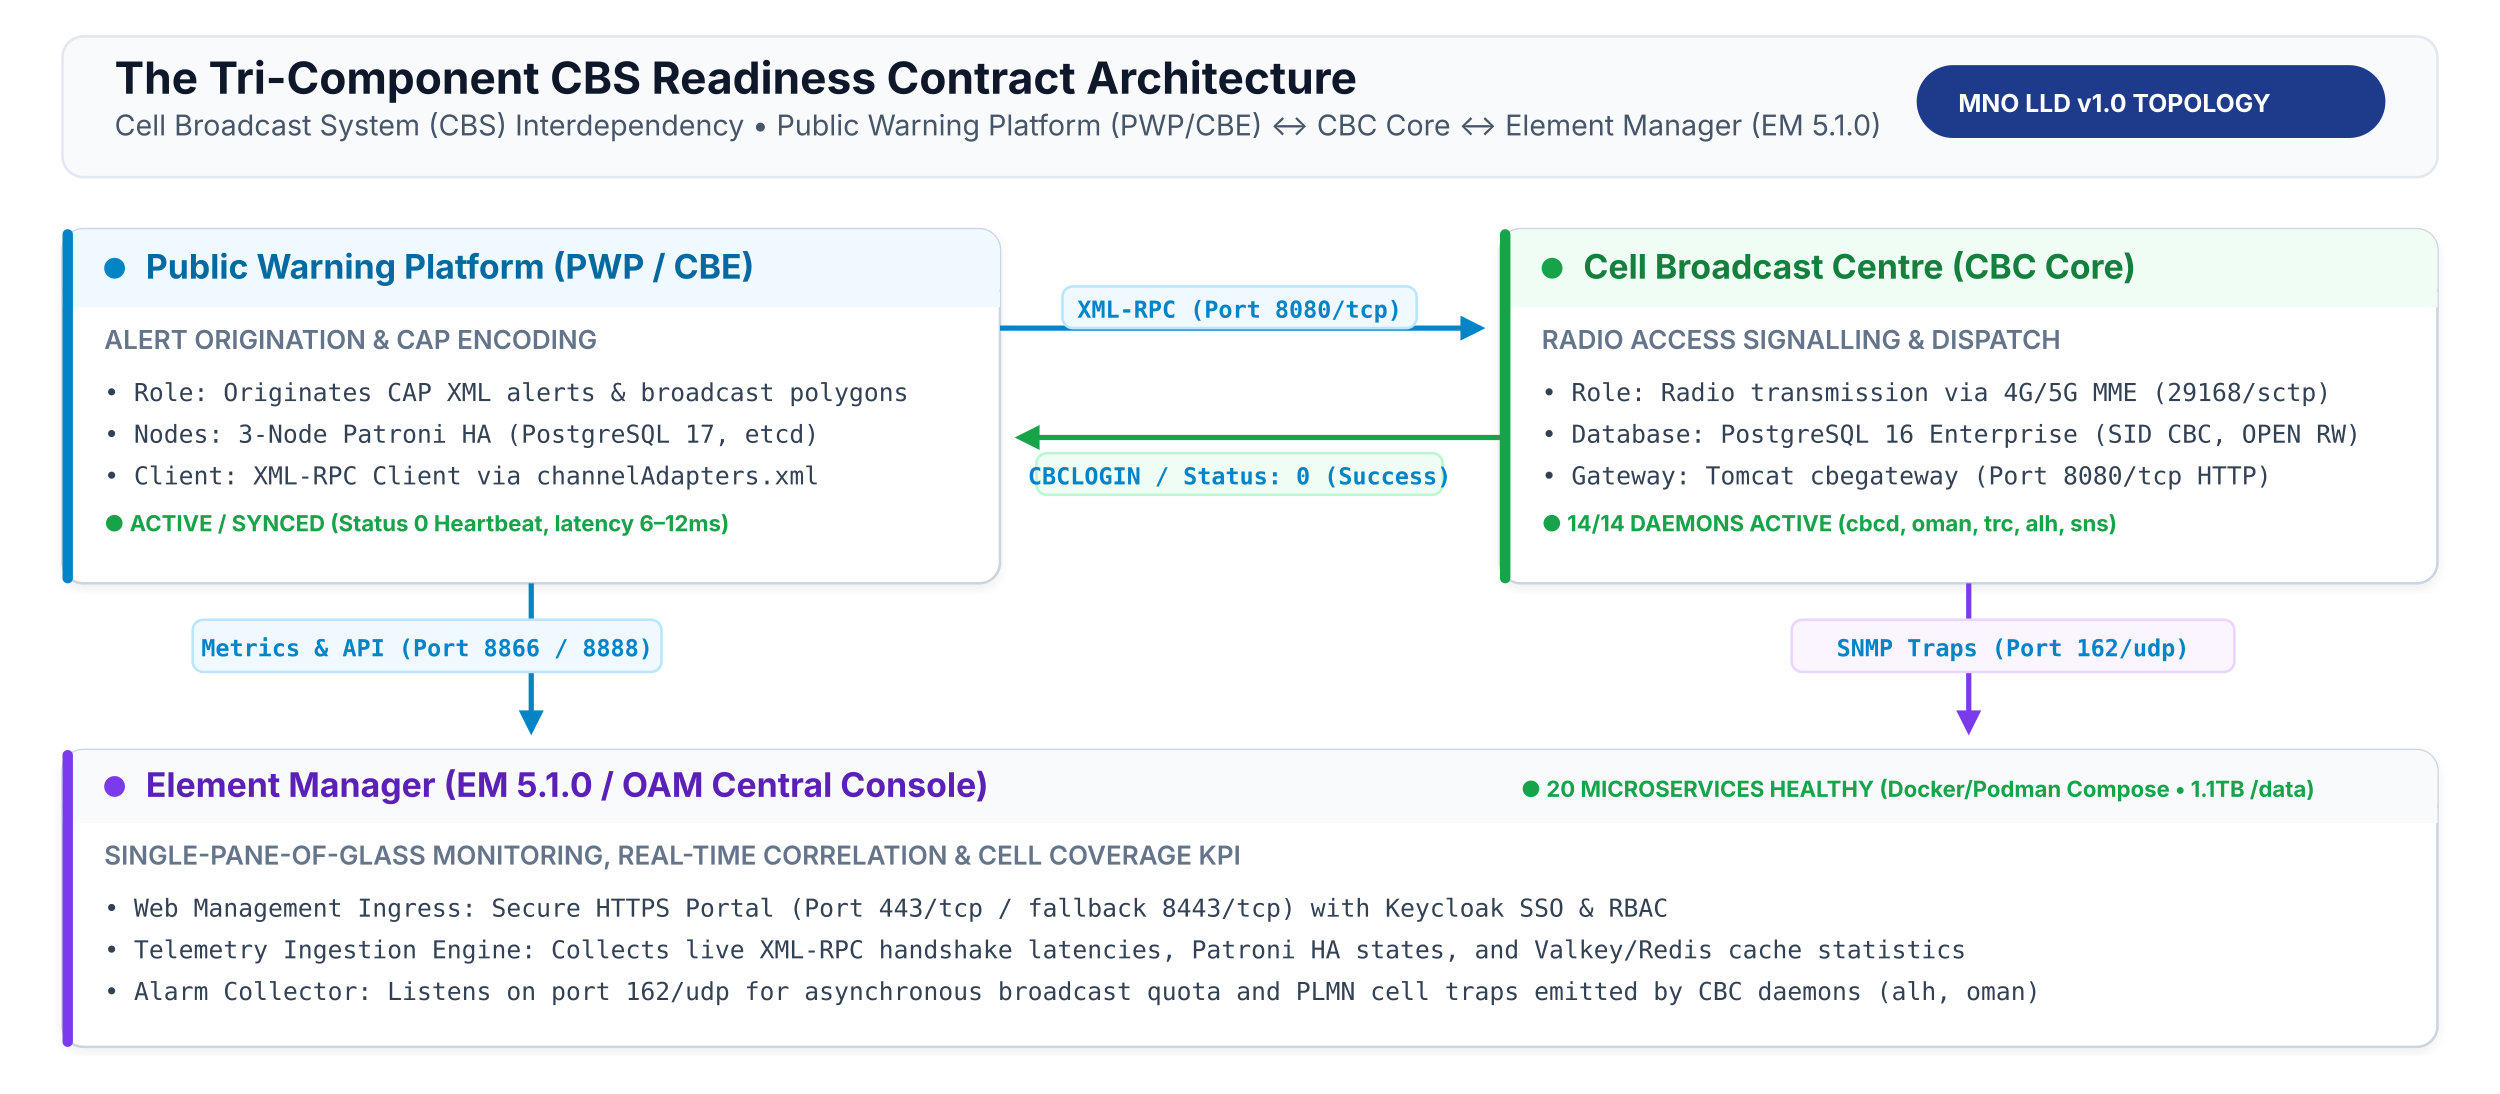
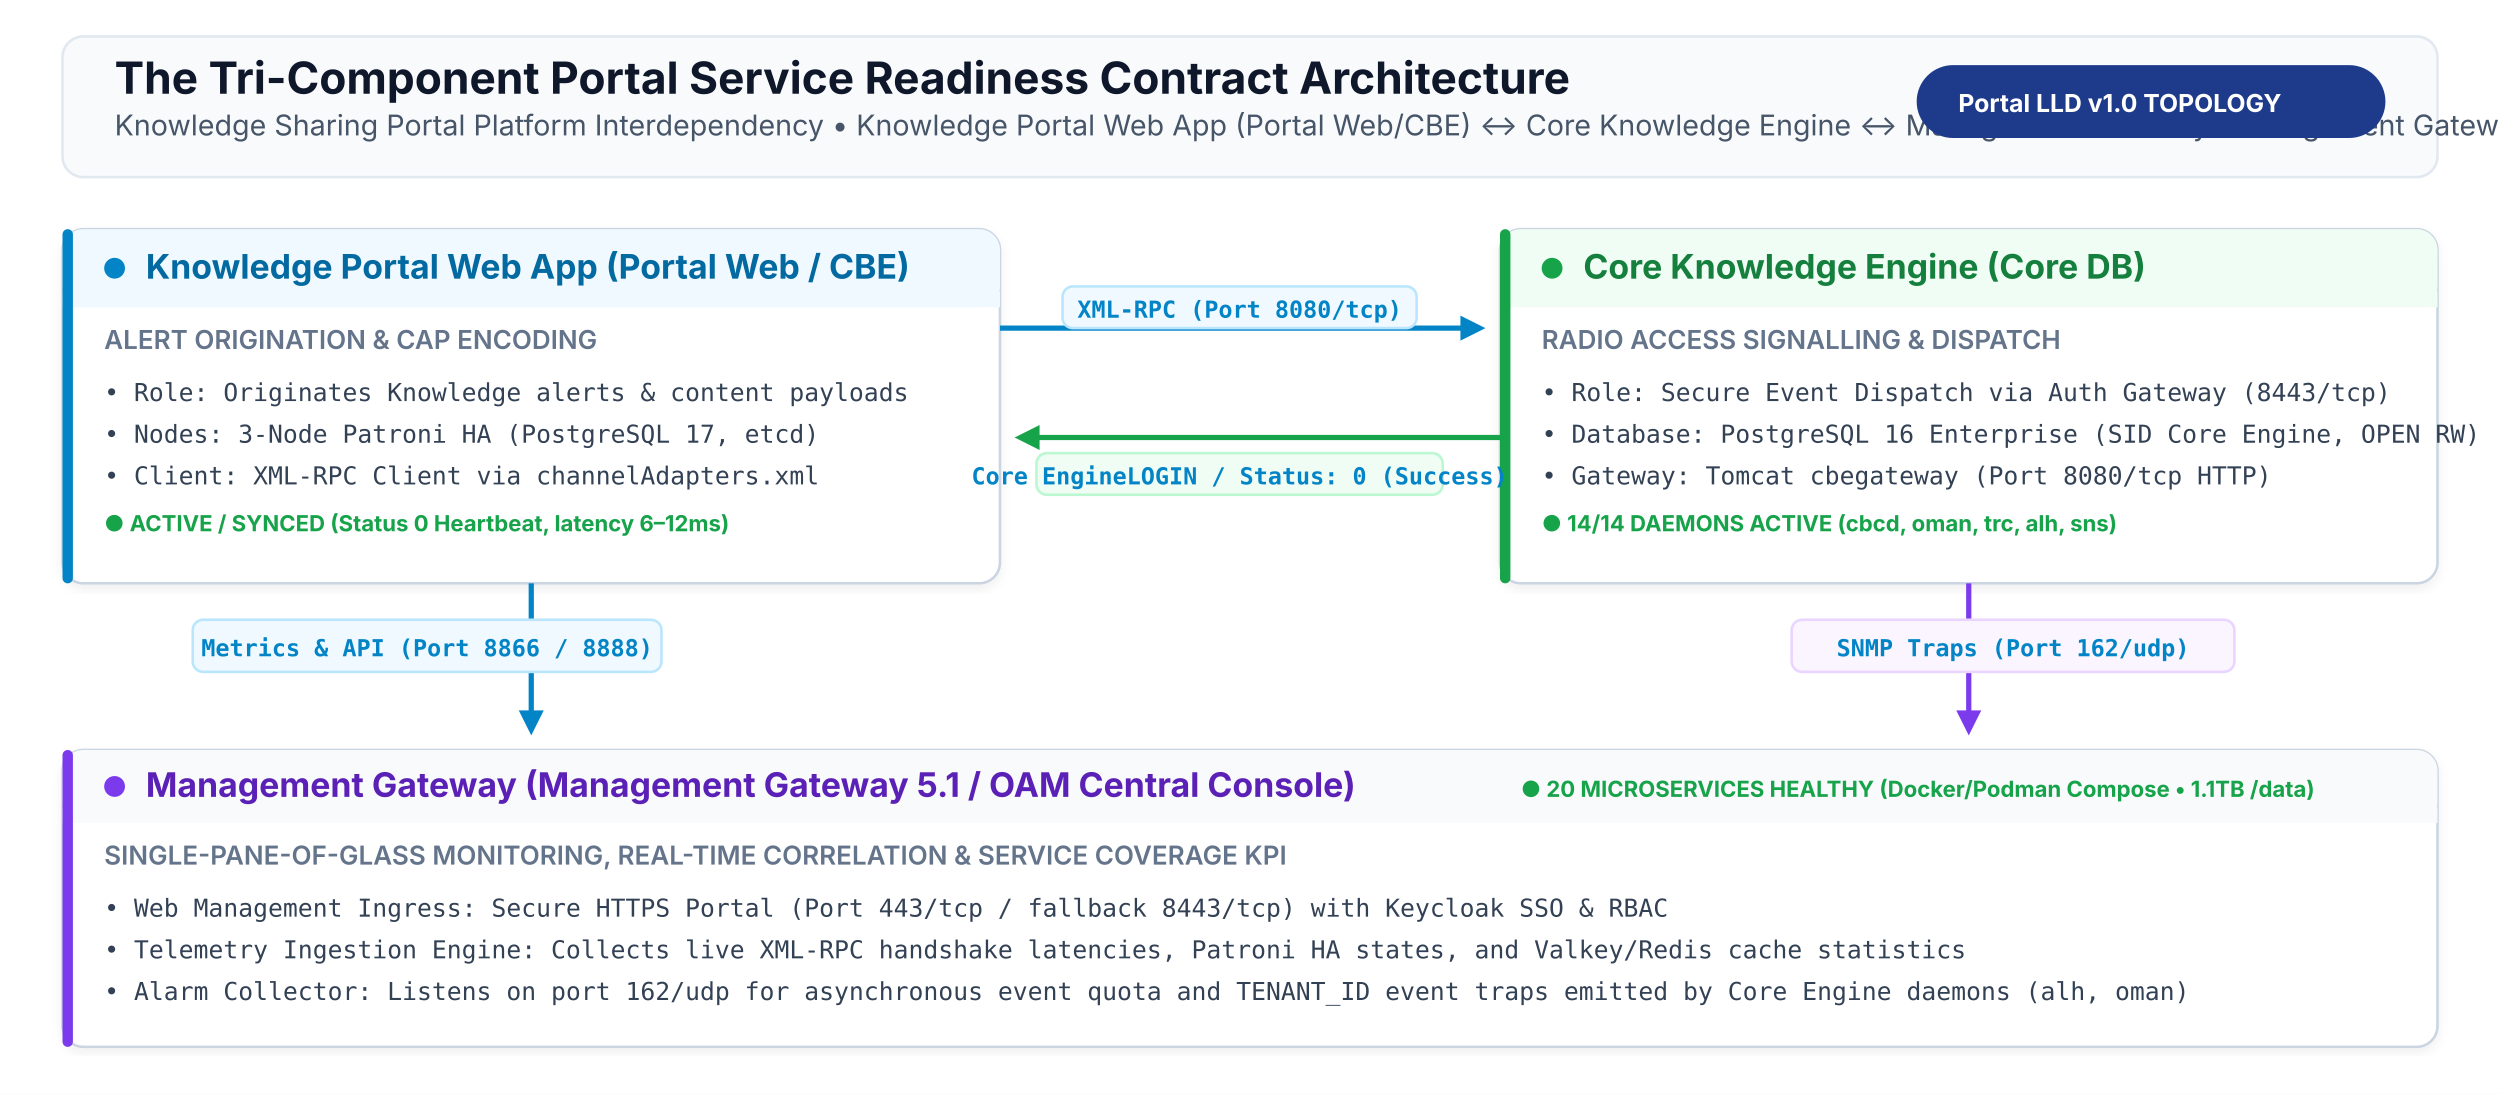
<svg xmlns="http://www.w3.org/2000/svg" viewBox="0 0 960 420" width="100%" height="100%">
  <defs>
    <style>
      .bg { fill: #FFFFFF; }
      .header-title { font-family: 'Inter', system-ui, -apple-system, sans-serif; font-size: 17px; font-weight: 700; fill: #0F172A; }
      .header-sub { font-family: 'Inter', system-ui, -apple-system, sans-serif; font-size: 11px; fill: #475569; }
      .badge-text { font-family: 'Inter', system-ui, -apple-system, sans-serif; font-size: 9.5px; font-weight: 700; fill: #FFFFFF; }
      .box-title { font-family: 'Inter', system-ui, -apple-system, sans-serif; font-size: 13px; font-weight: 700; }
      .box-subtitle { font-family: 'Inter', system-ui, -apple-system, sans-serif; font-size: 10px; font-weight: 600; fill: #64748B; }
      .box-body { font-family: 'JetBrains Mono', monospace; font-size: 9.5px; fill: #334155; }
      .flow-label { font-family: 'JetBrains Mono', monospace; font-size: 9px; font-weight: 600; fill: #0284C7; }
      .flow-sub { font-family: 'Inter', system-ui, -apple-system, sans-serif; font-size: 8.5px; fill: #64748B; }
      .pill-text { font-family: 'Inter', system-ui, -apple-system, sans-serif; font-size: 8.5px; font-weight: 700; }
    </style>
    <filter id="shadow" x="-3%" y="-3%" width="106%" height="106%">
      <feDropShadow dx="0" dy="2" stdDeviation="2" flood-color="#0F172A" flood-opacity="0.06" />
    </filter>
    <marker id="arrow-blue" viewBox="0 0 10 10" refX="6" refY="5" markerWidth="6" markerHeight="6" orient="auto-start-reverse">
      <path d="M 0 1 L 8 5 L 0 9 z" fill="#0284C7" />
    </marker>
    <marker id="arrow-green" viewBox="0 0 10 10" refX="6" refY="5" markerWidth="6" markerHeight="6" orient="auto-start-reverse">
      <path d="M 0 1 L 8 5 L 0 9 z" fill="#16A34A" />
    </marker>
    <marker id="arrow-purple" viewBox="0 0 10 10" refX="6" refY="5" markerWidth="6" markerHeight="6" orient="auto-start-reverse">
      <path d="M 0 1 L 8 5 L 0 9 z" fill="#7C3AED" />
    </marker>
    <marker id="arrow-slate" viewBox="0 0 10 10" refX="6" refY="5" markerWidth="6" markerHeight="6" orient="auto-start-reverse">
      <path d="M 0 1 L 8 5 L 0 9 z" fill="#475569" />
    </marker>
  </defs>
  <rect width="960" height="420" class="bg" />
  <rect x="24" y="14" width="912" height="54" rx="8" fill="#F8FAFC" stroke="#E2E8F0" stroke-width="1" />
-   <text x="44" y="36" class="header-title">The Tri-Component CBS Readiness Contract Architecture</text>
-   <text x="44" y="52" class="header-sub">Cell Broadcast System (CBS) Interdependency • Public Warning Platform (PWP/CBE) ↔ CBC Core ↔ Element Manager (EM 5.1.0)</text>
+   <text x="44" y="36" class="header-title">The Tri-Component Portal Service Readiness Contract Architecture</text>
+   <text x="44" y="52" class="header-sub">Knowledge Sharing Portal Platform Interdependency • Knowledge Portal Web App (Portal Web/CBE) ↔ Core Knowledge Engine ↔ Management Gateway (Management Gateway 5.1)</text>
  <rect x="736" y="25" width="180" height="28" rx="14" fill="#1E3A8A" />
-   <text x="752" y="43" class="badge-text">MNO LLD v1.0 TOPOLOGY</text>
+   <text x="752" y="43" class="badge-text">Portal LLD v1.0 TOPOLOGY</text>
  <g transform="translate(24, 88)">
    <rect width="360" height="136" rx="8" fill="#FFFFFF" stroke="#CBD5E1" stroke-width="1" filter="url(#shadow)" />
    <rect width="360" height="30" rx="8" fill="#F0F9FF" />
    <rect y="24" width="360" height="6" fill="#F0F9FF" />
    <rect width="4" height="136" rx="2" fill="#0284C7" />
    <circle cx="20" cy="15" r="4" fill="#0284C7" />
-     <text x="32" y="19" class="box-title" fill="#0369A1">Public Warning Platform (PWP / CBE)</text>
+     <text x="32" y="19" class="box-title" fill="#0369A1">Knowledge Portal Web App (Portal Web / CBE)</text>
    <text x="16" y="46" class="box-subtitle">ALERT ORIGINATION &amp; CAP ENCODING</text>
-     <text x="16" y="66" class="box-body">• Role: Originates CAP XML alerts &amp; broadcast polygons</text>
+     <text x="16" y="66" class="box-body">• Role: Originates Knowledge alerts &amp; content payloads</text>
    <text x="16" y="82" class="box-body">• Nodes: 3-Node Patroni HA (PostgreSQL 17, etcd)</text>
    <text x="16" y="98" class="box-body">• Client: XML-RPC Client via channelAdapters.xml</text>
    <text x="16" y="116" class="pill-text" fill="#16A34A">● ACTIVE / SYNCED (Status 0 Heartbeat, latency 6–12ms)</text>
  </g>
  <g transform="translate(576, 88)">
    <rect width="360" height="136" rx="8" fill="#FFFFFF" stroke="#CBD5E1" stroke-width="1" filter="url(#shadow)" />
    <rect width="360" height="30" rx="8" fill="#F0FDF4" />
    <rect y="24" width="360" height="6" fill="#F0FDF4" />
    <rect width="4" height="136" rx="2" fill="#16A34A" />
    <circle cx="20" cy="15" r="4" fill="#16A34A" />
-     <text x="32" y="19" class="box-title" fill="#15803D">Cell Broadcast Centre (CBC Core)</text>
+     <text x="32" y="19" class="box-title" fill="#15803D">Core Knowledge Engine (Core DB)</text>
    <text x="16" y="46" class="box-subtitle">RADIO ACCESS SIGNALLING &amp; DISPATCH</text>
-     <text x="16" y="66" class="box-body">• Role: Radio transmission via 4G/5G MME (29168/sctp)</text>
-     <text x="16" y="82" class="box-body">• Database: PostgreSQL 16 Enterprise (SID CBC, OPEN RW)</text>
+     <text x="16" y="66" class="box-body">• Role: Secure Event Dispatch via Auth Gateway (8443/tcp)</text>
+     <text x="16" y="82" class="box-body">• Database: PostgreSQL 16 Enterprise (SID Core Engine, OPEN RW)</text>
    <text x="16" y="98" class="box-body">• Gateway: Tomcat cbegateway (Port 8080/tcp HTTP)</text>
    <text x="16" y="116" class="pill-text" fill="#16A34A">● 14/14 DAEMONS ACTIVE (cbcd, oman, trc, alh, sns)</text>
  </g>
  <line x1="384" y1="126" x2="568" y2="126" stroke="#0284C7" stroke-width="2" marker-end="url(#arrow-blue)" />
  <rect x="408" y="110" width="136" height="16" rx="4" fill="#F0F9FF" stroke="#BAE6FD" stroke-width="1" />
  <text x="476" y="122" text-anchor="middle" class="flow-label">XML-RPC (Port 8080/tcp)</text>
  <line x1="576" y1="168" x2="392" y2="168" stroke="#16A34A" stroke-width="2" marker-end="url(#arrow-green)" />
  <rect x="398" y="174" width="156" height="16" rx="4" fill="#F0FDF4" stroke="#BBF7D0" stroke-width="1" />
-   <text x="476" y="186" text-anchor="middle" class="flow-label" fill="#15803D">CBCLOGIN / Status: 0 (Success)</text>
+   <text x="476" y="186" text-anchor="middle" class="flow-label" fill="#15803D">Core EngineLOGIN / Status: 0 (Success)</text>
  <line x1="204" y1="224" x2="204" y2="280" stroke="#0284C7" stroke-width="2" marker-end="url(#arrow-blue)" />
  <rect x="74" y="238" width="180" height="20" rx="4" fill="#F0F9FF" stroke="#BAE6FD" stroke-width="1" />
  <text x="164" y="252" text-anchor="middle" class="flow-label">Metrics &amp; API (Port 8866 / 8888)</text>
  <line x1="756" y1="224" x2="756" y2="280" stroke="#7C3AED" stroke-width="2" marker-end="url(#arrow-purple)" />
  <rect x="688" y="238" width="170" height="20" rx="4" fill="#FAF5FF" stroke="#E9D5FF" stroke-width="1" />
  <text x="773" y="252" text-anchor="middle" class="flow-label" fill="#7C3AED">SNMP Traps (Port 162/udp)</text>
  <g transform="translate(24, 288)">
    <rect width="912" height="114" rx="8" fill="#FFFFFF" stroke="#CBD5E1" stroke-width="1" filter="url(#shadow)" />
    <rect width="912" height="28" rx="8" fill="#F8FAFC" />
    <rect y="22" width="912" height="6" fill="#F8FAFC" />
    <rect width="4" height="114" rx="2" fill="#7C3AED" />
    <circle cx="20" cy="14" r="4" fill="#7C3AED" />
-     <text x="32" y="18" class="box-title" fill="#5B21B6">Element Manager (EM 5.1.0 / OAM Central Console)</text>
+     <text x="32" y="18" class="box-title" fill="#5B21B6">Management Gateway (Management Gateway 5.1 / OAM Central Console)</text>
    <text x="560" y="18" class="pill-text" fill="#16A34A">● 20 MICROSERVICES HEALTHY (Docker/Podman Compose • 1.1TB /data)</text>
-     <text x="16" y="44" class="box-subtitle">SINGLE-PANE-OF-GLASS MONITORING, REAL-TIME CORRELATION &amp; CELL COVERAGE KPI</text>
+     <text x="16" y="44" class="box-subtitle">SINGLE-PANE-OF-GLASS MONITORING, REAL-TIME CORRELATION &amp; SERVICE COVERAGE KPI</text>
    <text x="16" y="64" class="box-body">• Web Management Ingress: Secure HTTPS Portal (Port 443/tcp / fallback 8443/tcp) with Keycloak SSO &amp; RBAC</text>
    <text x="16" y="80" class="box-body">• Telemetry Ingestion Engine: Collects live XML-RPC handshake latencies, Patroni HA states, and Valkey/Redis cache statistics</text>
-     <text x="16" y="96" class="box-body">• Alarm Collector: Listens on port 162/udp for asynchronous broadcast quota and PLMN cell traps emitted by CBC daemons (alh, oman)</text>
+     <text x="16" y="96" class="box-body">• Alarm Collector: Listens on port 162/udp for asynchronous event quota and TENANT_ID event traps emitted by Core Engine daemons (alh, oman)</text>
  </g>
</svg>
